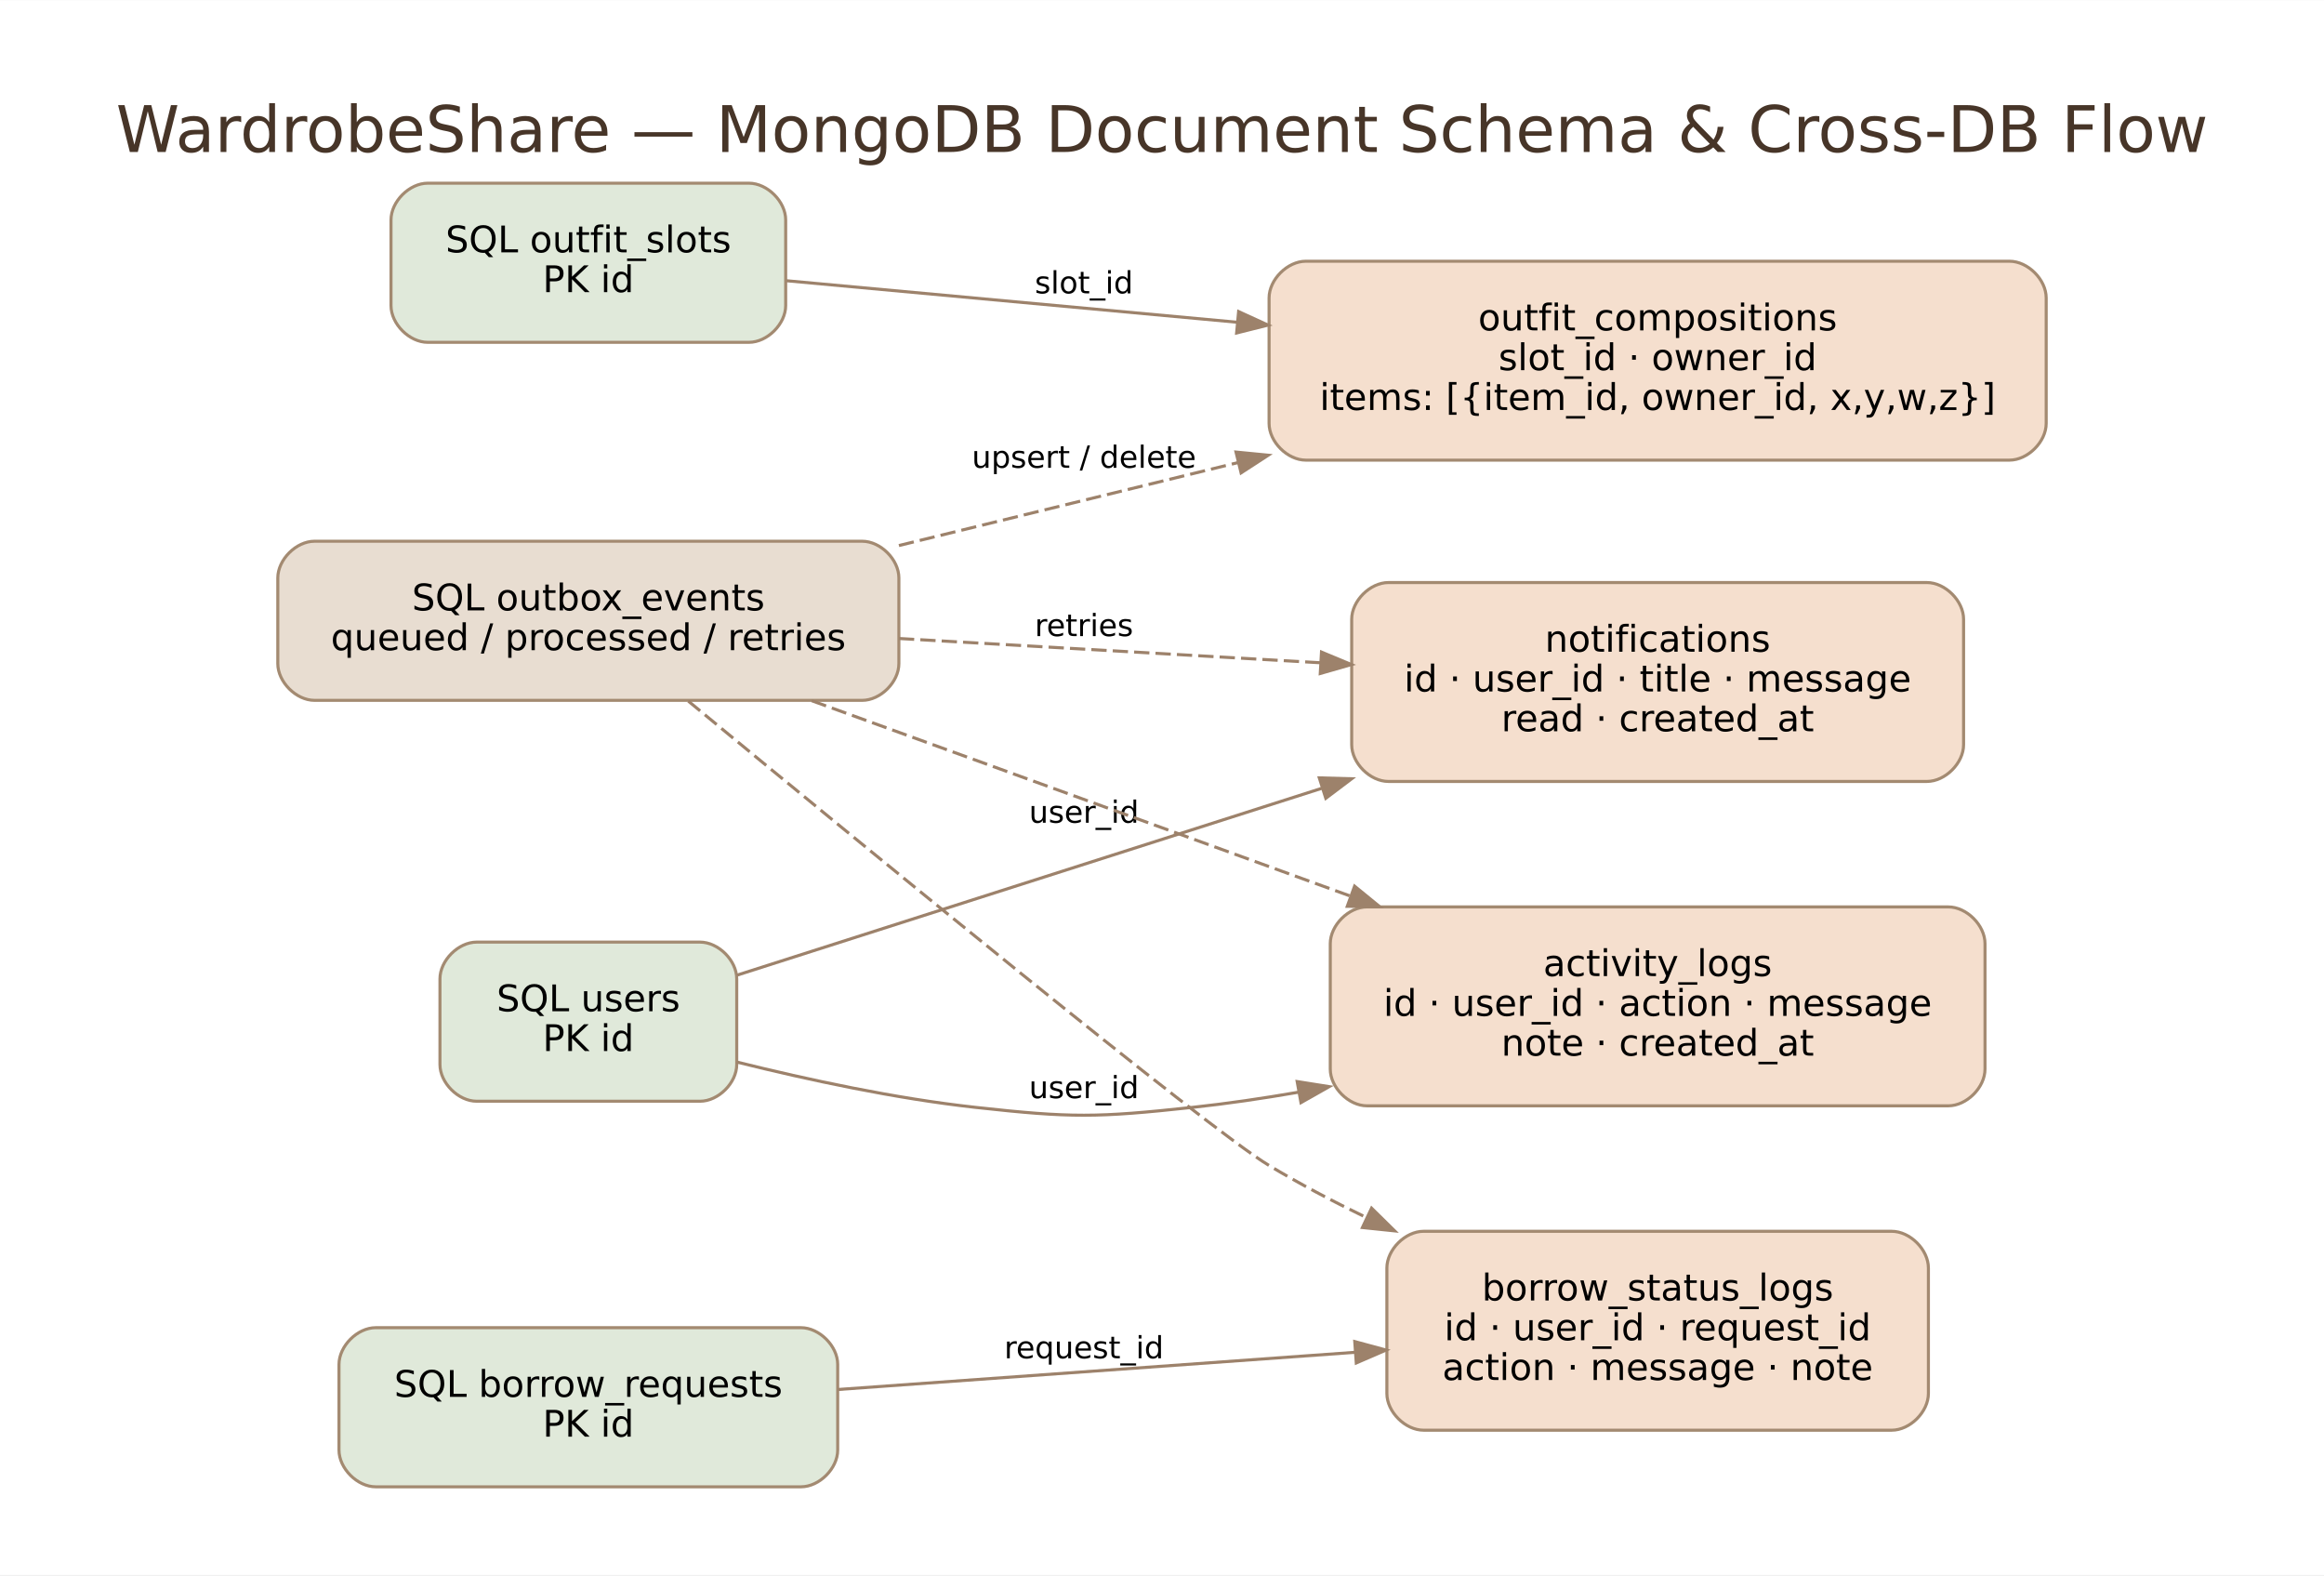
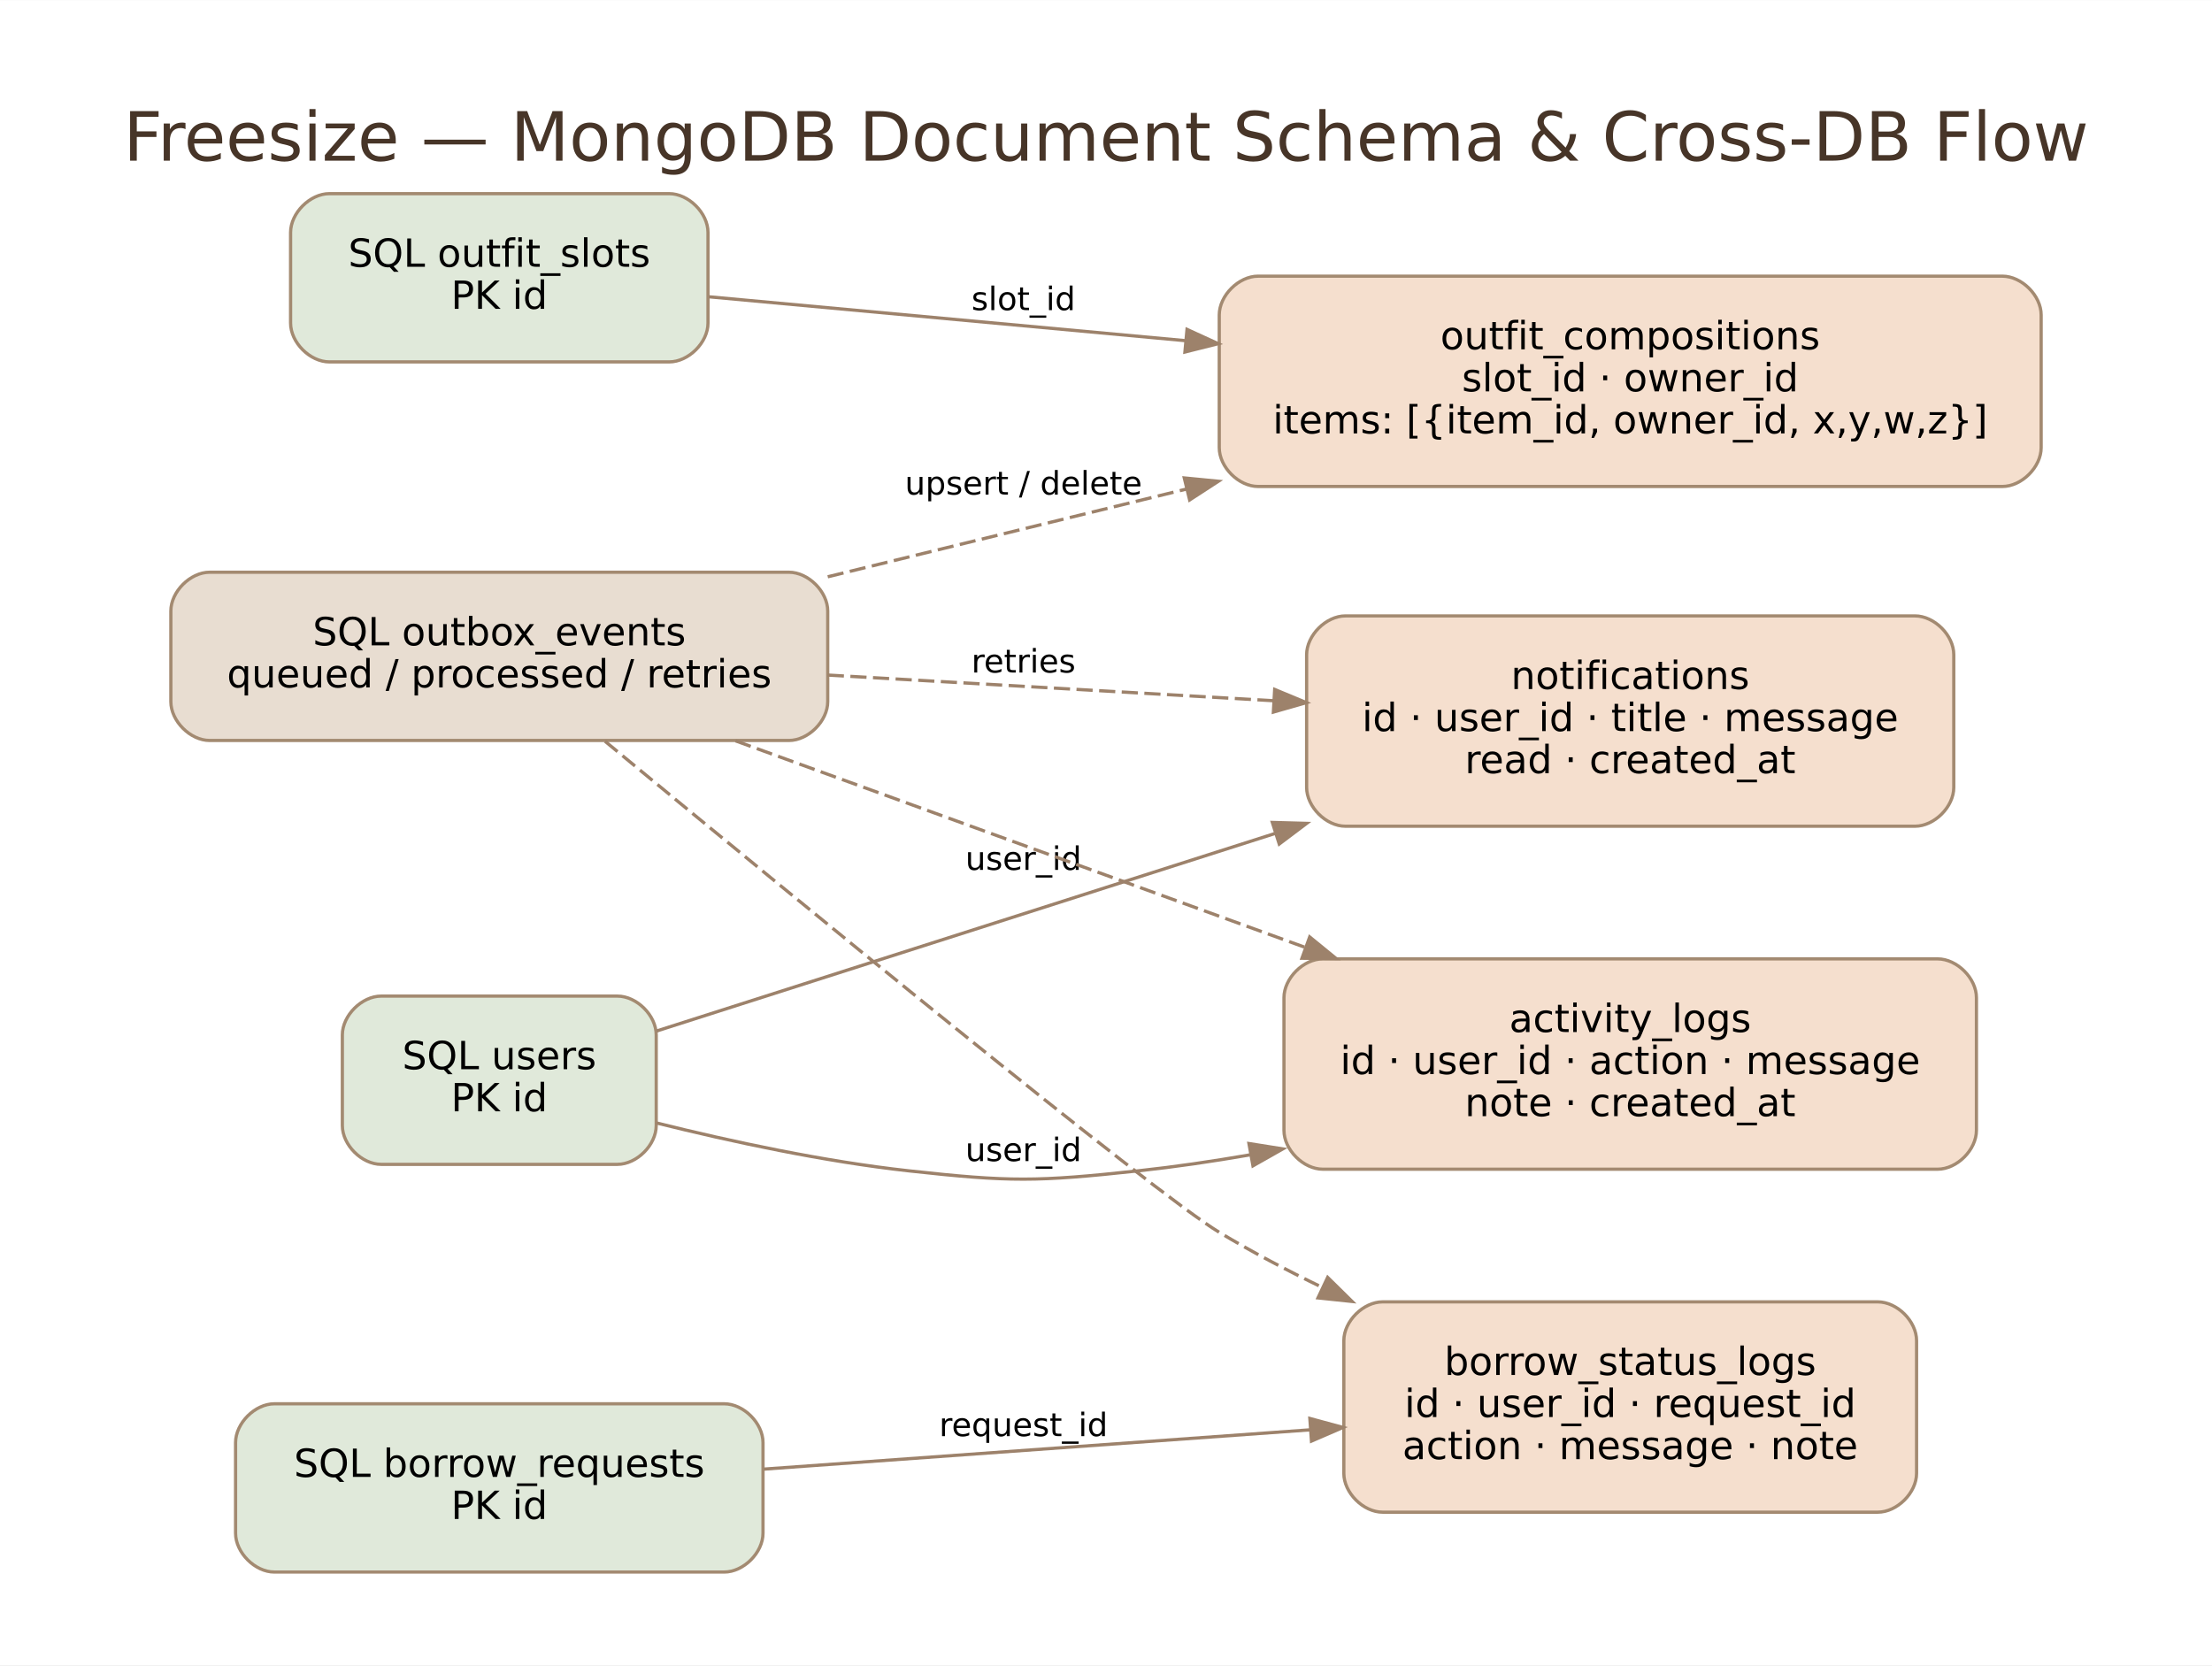
- <svg xmlns="http://www.w3.org/2000/svg" width="760pt" height="515pt" viewBox="0.00 0.00 759.60 514.60">
+ <svg xmlns="http://www.w3.org/2000/svg" width="684pt" height="515pt" viewBox="0.00 0.00 683.60 514.60">
  <g id="graph0" class="graph" transform="scale(1 1) rotate(0) translate(28.8 485.8)">
-     <polygon fill="white" stroke="transparent" points="-28.8,28.8 -28.8,-485.8 730.8,-485.8 730.8,28.8 -28.8,28.8" />
-     <text text-anchor="middle" x="351" y="-436.2" font-family="DejaVu Sans" font-size="21.00" fill="#473528">WardrobeShare — MongoDB Document Schema &amp; Cross-DB Flow</text>
+     <polygon fill="white" stroke="transparent" points="-28.8,28.8 -28.8,-485.8 654.8,-485.8 654.8,28.8 -28.8,28.8" />
+     <text text-anchor="middle" x="313" y="-436.2" font-family="DejaVu Sans" font-size="21.00" fill="#473528">Freesize — MongoDB Document Schema &amp; Cross-DB Flow</text>
    <g id="node1" class="node">
-       <path fill="#e0e9da" stroke="#a38a71" d="M216,-426C216,-426 111,-426 111,-426 105,-426 99,-420 99,-414 99,-414 99,-386 99,-386 99,-380 105,-374 111,-374 111,-374 216,-374 216,-374 222,-374 228,-380 228,-386 228,-386 228,-414 228,-414 228,-420 222,-426 216,-426" />
-       <text text-anchor="middle" x="163.5" y="-403.4" font-family="DejaVu Sans" font-size="12.00">SQL outfit_slots</text>
-       <text text-anchor="middle" x="163.5" y="-390.4" font-family="DejaVu Sans" font-size="12.00">PK id</text>
+       <path fill="#e0e9da" stroke="#a38a71" d="M178,-426C178,-426 73,-426 73,-426 67,-426 61,-420 61,-414 61,-414 61,-386 61,-386 61,-380 67,-374 73,-374 73,-374 178,-374 178,-374 184,-374 190,-380 190,-386 190,-386 190,-414 190,-414 190,-420 184,-426 178,-426" />
+       <text text-anchor="middle" x="125.5" y="-403.4" font-family="DejaVu Sans" font-size="12.00">SQL outfit_slots</text>
+       <text text-anchor="middle" x="125.5" y="-390.4" font-family="DejaVu Sans" font-size="12.00">PK id</text>
    </g>
    <g id="node5" class="node">
-       <path fill="#f5dfce" stroke="#a38a71" d="M628,-400.5C628,-400.5 398,-400.5 398,-400.5 392,-400.5 386,-394.5 386,-388.5 386,-388.5 386,-347.5 386,-347.5 386,-341.5 392,-335.5 398,-335.5 398,-335.5 628,-335.5 628,-335.5 634,-335.5 640,-341.5 640,-347.5 640,-347.5 640,-388.5 640,-388.5 640,-394.5 634,-400.5 628,-400.5" />
-       <text text-anchor="middle" x="513" y="-377.9" font-family="DejaVu Sans" font-size="12.00">outfit_compositions</text>
-       <text text-anchor="middle" x="513" y="-364.9" font-family="DejaVu Sans" font-size="12.00">slot_id · owner_id</text>
-       <text text-anchor="middle" x="513" y="-351.9" font-family="DejaVu Sans" font-size="12.00">items: [{item_id, owner_id, x,y,w,z}]</text>
+       <path fill="#f5dfce" stroke="#a38a71" d="M590,-400.5C590,-400.5 360,-400.5 360,-400.5 354,-400.5 348,-394.5 348,-388.5 348,-388.5 348,-347.5 348,-347.5 348,-341.5 354,-335.5 360,-335.5 360,-335.5 590,-335.5 590,-335.5 596,-335.5 602,-341.5 602,-347.5 602,-347.5 602,-388.5 602,-388.5 602,-394.5 596,-400.5 590,-400.5" />
+       <text text-anchor="middle" x="475" y="-377.9" font-family="DejaVu Sans" font-size="12.00">outfit_compositions</text>
+       <text text-anchor="middle" x="475" y="-364.9" font-family="DejaVu Sans" font-size="12.00">slot_id · owner_id</text>
+       <text text-anchor="middle" x="475" y="-351.9" font-family="DejaVu Sans" font-size="12.00">items: [{item_id, owner_id, x,y,w,z}]</text>
    </g>
    <g id="edge1" class="edge">
-       <path fill="none" stroke="#9d826b" d="M228.24,-394.13C269.48,-390.33 324.76,-385.24 375.58,-380.56" />
-       <polygon fill="#9d826b" stroke="#9d826b" points="376.04,-384.04 385.67,-379.63 375.39,-377.06 376.04,-384.04" />
-       <text text-anchor="middle" x="325.5" y="-390" font-family="DejaVu Sans" font-size="10.00">slot_id</text>
+       <path fill="none" stroke="#9d826b" d="M190.24,-394.13C231.48,-390.33 286.76,-385.24 337.58,-380.56" />
+       <polygon fill="#9d826b" stroke="#9d826b" points="338.04,-384.04 347.67,-379.63 337.39,-377.06 338.04,-384.04" />
+       <text text-anchor="middle" x="287.5" y="-390" font-family="DejaVu Sans" font-size="10.00">slot_id</text>
    </g>
    <g id="node2" class="node">
-       <path fill="#e0e9da" stroke="#a38a71" d="M200,-178C200,-178 127,-178 127,-178 121,-178 115,-172 115,-166 115,-166 115,-138 115,-138 115,-132 121,-126 127,-126 127,-126 200,-126 200,-126 206,-126 212,-132 212,-138 212,-138 212,-166 212,-166 212,-172 206,-178 200,-178" />
-       <text text-anchor="middle" x="163.5" y="-155.4" font-family="DejaVu Sans" font-size="12.00">SQL users</text>
-       <text text-anchor="middle" x="163.5" y="-142.4" font-family="DejaVu Sans" font-size="12.00">PK id</text>
+       <path fill="#e0e9da" stroke="#a38a71" d="M162,-178C162,-178 89,-178 89,-178 83,-178 77,-172 77,-166 77,-166 77,-138 77,-138 77,-132 83,-126 89,-126 89,-126 162,-126 162,-126 168,-126 174,-132 174,-138 174,-138 174,-166 174,-166 174,-172 168,-178 162,-178" />
+       <text text-anchor="middle" x="125.5" y="-155.4" font-family="DejaVu Sans" font-size="12.00">SQL users</text>
+       <text text-anchor="middle" x="125.5" y="-142.4" font-family="DejaVu Sans" font-size="12.00">PK id</text>
    </g>
    <g id="node6" class="node">
-       <path fill="#f5dfce" stroke="#a38a71" d="M601,-295.5C601,-295.5 425,-295.5 425,-295.5 419,-295.5 413,-289.5 413,-283.5 413,-283.5 413,-242.5 413,-242.5 413,-236.5 419,-230.5 425,-230.5 425,-230.5 601,-230.5 601,-230.5 607,-230.5 613,-236.5 613,-242.5 613,-242.5 613,-283.5 613,-283.5 613,-289.5 607,-295.5 601,-295.5" />
-       <text text-anchor="middle" x="513" y="-272.9" font-family="DejaVu Sans" font-size="12.00">notifications</text>
-       <text text-anchor="middle" x="513" y="-259.9" font-family="DejaVu Sans" font-size="12.00">id · user_id · title · message</text>
-       <text text-anchor="middle" x="513" y="-246.9" font-family="DejaVu Sans" font-size="12.00">read · created_at</text>
+       <path fill="#f5dfce" stroke="#a38a71" d="M563,-295.5C563,-295.5 387,-295.5 387,-295.5 381,-295.5 375,-289.5 375,-283.5 375,-283.5 375,-242.5 375,-242.5 375,-236.5 381,-230.5 387,-230.5 387,-230.5 563,-230.5 563,-230.5 569,-230.5 575,-236.5 575,-242.5 575,-242.5 575,-283.5 575,-283.5 575,-289.5 569,-295.5 563,-295.5" />
+       <text text-anchor="middle" x="475" y="-272.9" font-family="DejaVu Sans" font-size="12.00">notifications</text>
+       <text text-anchor="middle" x="475" y="-259.9" font-family="DejaVu Sans" font-size="12.00">id · user_id · title · message</text>
+       <text text-anchor="middle" x="475" y="-246.9" font-family="DejaVu Sans" font-size="12.00">read · created_at</text>
    </g>
    <g id="edge2" class="edge">
-       <path fill="none" stroke="#9d826b" d="M212.09,-167.2C261.06,-182.85 339.05,-207.76 403.23,-228.26" />
-       <polygon fill="#9d826b" stroke="#9d826b" points="402.41,-231.67 413,-231.38 404.54,-225 402.41,-231.67" />
-       <text text-anchor="middle" x="325.5" y="-217" font-family="DejaVu Sans" font-size="10.00">user_id</text>
+       <path fill="none" stroke="#9d826b" d="M174.09,-167.2C223.06,-182.85 301.05,-207.76 365.23,-228.26" />
+       <polygon fill="#9d826b" stroke="#9d826b" points="364.41,-231.67 375,-231.38 366.54,-225 364.41,-231.67" />
+       <text text-anchor="middle" x="287.5" y="-217" font-family="DejaVu Sans" font-size="10.00">user_id</text>
    </g>
    <g id="node7" class="node">
-       <path fill="#f5dfce" stroke="#a38a71" d="M608,-189.5C608,-189.5 418,-189.5 418,-189.5 412,-189.5 406,-183.5 406,-177.5 406,-177.5 406,-136.5 406,-136.5 406,-130.5 412,-124.5 418,-124.5 418,-124.5 608,-124.5 608,-124.5 614,-124.5 620,-130.5 620,-136.5 620,-136.5 620,-177.5 620,-177.5 620,-183.5 614,-189.5 608,-189.5" />
-       <text text-anchor="middle" x="513" y="-166.9" font-family="DejaVu Sans" font-size="12.00">activity_logs</text>
-       <text text-anchor="middle" x="513" y="-153.9" font-family="DejaVu Sans" font-size="12.00">id · user_id · action · message</text>
-       <text text-anchor="middle" x="513" y="-140.9" font-family="DejaVu Sans" font-size="12.00">note · created_at</text>
+       <path fill="#f5dfce" stroke="#a38a71" d="M570,-189.5C570,-189.5 380,-189.5 380,-189.5 374,-189.5 368,-183.5 368,-177.5 368,-177.5 368,-136.5 368,-136.5 368,-130.5 374,-124.5 380,-124.5 380,-124.5 570,-124.5 570,-124.5 576,-124.5 582,-130.5 582,-136.5 582,-136.5 582,-177.5 582,-177.5 582,-183.5 576,-189.5 570,-189.5" />
+       <text text-anchor="middle" x="475" y="-166.9" font-family="DejaVu Sans" font-size="12.00">activity_logs</text>
+       <text text-anchor="middle" x="475" y="-153.9" font-family="DejaVu Sans" font-size="12.00">id · user_id · action · message</text>
+       <text text-anchor="middle" x="475" y="-140.9" font-family="DejaVu Sans" font-size="12.00">note · created_at</text>
    </g>
    <g id="edge3" class="edge">
-       <path fill="none" stroke="#9d826b" d="M212.06,-138.8C235.35,-133.01 263.93,-126.87 290,-124 321.37,-120.54 329.63,-120.61 361,-124 372.25,-125.21 383.88,-126.92 395.48,-128.93" />
-       <polygon fill="#9d826b" stroke="#9d826b" points="395.18,-132.43 405.64,-130.77 396.42,-125.55 395.18,-132.43" />
-       <text text-anchor="middle" x="325.5" y="-127" font-family="DejaVu Sans" font-size="10.00">user_id</text>
+       <path fill="none" stroke="#9d826b" d="M174.06,-138.8C197.35,-133.01 225.93,-126.87 252,-124 283.37,-120.54 291.63,-120.61 323,-124 334.25,-125.21 345.88,-126.92 357.48,-128.93" />
+       <polygon fill="#9d826b" stroke="#9d826b" points="357.18,-132.43 367.64,-130.77 358.42,-125.55 357.18,-132.43" />
+       <text text-anchor="middle" x="287.5" y="-127" font-family="DejaVu Sans" font-size="10.00">user_id</text>
    </g>
    <g id="node3" class="node">
-       <path fill="#e0e9da" stroke="#a38a71" d="M233,-52C233,-52 94,-52 94,-52 88,-52 82,-46 82,-40 82,-40 82,-12 82,-12 82,-6 88,0 94,0 94,0 233,0 233,0 239,0 245,-6 245,-12 245,-12 245,-40 245,-40 245,-46 239,-52 233,-52" />
-       <text text-anchor="middle" x="163.5" y="-29.4" font-family="DejaVu Sans" font-size="12.00">SQL borrow_requests</text>
-       <text text-anchor="middle" x="163.5" y="-16.4" font-family="DejaVu Sans" font-size="12.00">PK id</text>
+       <path fill="#e0e9da" stroke="#a38a71" d="M195,-52C195,-52 56,-52 56,-52 50,-52 44,-46 44,-40 44,-40 44,-12 44,-12 44,-6 50,0 56,0 56,0 195,0 195,0 201,0 207,-6 207,-12 207,-12 207,-40 207,-40 207,-46 201,-52 195,-52" />
+       <text text-anchor="middle" x="125.5" y="-29.4" font-family="DejaVu Sans" font-size="12.00">SQL borrow_requests</text>
+       <text text-anchor="middle" x="125.5" y="-16.4" font-family="DejaVu Sans" font-size="12.00">PK id</text>
    </g>
    <g id="node8" class="node">
-       <path fill="#f5dfce" stroke="#a38a71" d="M589.5,-83.5C589.5,-83.5 436.5,-83.5 436.5,-83.5 430.5,-83.5 424.5,-77.5 424.5,-71.5 424.5,-71.5 424.5,-30.5 424.5,-30.5 424.5,-24.5 430.5,-18.5 436.5,-18.5 436.5,-18.5 589.5,-18.5 589.5,-18.5 595.5,-18.5 601.5,-24.5 601.5,-30.5 601.5,-30.5 601.5,-71.5 601.5,-71.5 601.5,-77.5 595.5,-83.5 589.5,-83.5" />
-       <text text-anchor="middle" x="513" y="-60.9" font-family="DejaVu Sans" font-size="12.00">borrow_status_logs</text>
-       <text text-anchor="middle" x="513" y="-47.9" font-family="DejaVu Sans" font-size="12.00">id · user_id · request_id</text>
-       <text text-anchor="middle" x="513" y="-34.9" font-family="DejaVu Sans" font-size="12.00">action · message · note</text>
+       <path fill="#f5dfce" stroke="#a38a71" d="M551.5,-83.5C551.5,-83.5 398.5,-83.5 398.5,-83.5 392.5,-83.5 386.5,-77.5 386.5,-71.5 386.5,-71.5 386.5,-30.5 386.5,-30.5 386.5,-24.5 392.5,-18.5 398.5,-18.5 398.5,-18.5 551.5,-18.5 551.5,-18.5 557.5,-18.5 563.5,-24.5 563.5,-30.5 563.5,-30.5 563.5,-71.5 563.5,-71.5 563.5,-77.5 557.5,-83.5 551.5,-83.5" />
+       <text text-anchor="middle" x="475" y="-60.9" font-family="DejaVu Sans" font-size="12.00">borrow_status_logs</text>
+       <text text-anchor="middle" x="475" y="-47.9" font-family="DejaVu Sans" font-size="12.00">id · user_id · request_id</text>
+       <text text-anchor="middle" x="475" y="-34.9" font-family="DejaVu Sans" font-size="12.00">action · message · note</text>
    </g>
    <g id="edge4" class="edge">
-       <path fill="none" stroke="#9d826b" d="M245.1,-31.8C295.48,-35.42 360.71,-40.12 414.07,-43.95" />
-       <polygon fill="#9d826b" stroke="#9d826b" points="414,-47.46 424.23,-44.69 414.5,-40.48 414,-47.46" />
-       <text text-anchor="middle" x="325.5" y="-42" font-family="DejaVu Sans" font-size="10.00">request_id</text>
+       <path fill="none" stroke="#9d826b" d="M207.1,-31.8C257.48,-35.42 322.71,-40.12 376.07,-43.95" />
+       <polygon fill="#9d826b" stroke="#9d826b" points="376,-47.46 386.23,-44.69 376.5,-40.48 376,-47.46" />
+       <text text-anchor="middle" x="287.5" y="-42" font-family="DejaVu Sans" font-size="10.00">request_id</text>
    </g>
    <g id="node4" class="node">
-       <path fill="#e8ddd1" stroke="#a38a71" d="M253,-309C253,-309 74,-309 74,-309 68,-309 62,-303 62,-297 62,-297 62,-269 62,-269 62,-263 68,-257 74,-257 74,-257 253,-257 253,-257 259,-257 265,-263 265,-269 265,-269 265,-297 265,-297 265,-303 259,-309 253,-309" />
-       <text text-anchor="middle" x="163.5" y="-286.4" font-family="DejaVu Sans" font-size="12.00">SQL outbox_events</text>
-       <text text-anchor="middle" x="163.5" y="-273.4" font-family="DejaVu Sans" font-size="12.00">queued / processed / retries</text>
+       <path fill="#e8ddd1" stroke="#a38a71" d="M215,-309C215,-309 36,-309 36,-309 30,-309 24,-303 24,-297 24,-297 24,-269 24,-269 24,-263 30,-257 36,-257 36,-257 215,-257 215,-257 221,-257 227,-263 227,-269 227,-269 227,-297 227,-297 227,-303 221,-309 215,-309" />
+       <text text-anchor="middle" x="125.5" y="-286.4" font-family="DejaVu Sans" font-size="12.00">SQL outbox_events</text>
+       <text text-anchor="middle" x="125.5" y="-273.4" font-family="DejaVu Sans" font-size="12.00">queued / processed / retries</text>
    </g>
    <g id="edge5" class="edge">
-       <path fill="none" stroke="#9d826b" stroke-dasharray="5,2" d="M265.01,-307.59C299.6,-316.05 338.94,-325.67 375.89,-334.71" />
-       <polygon fill="#9d826b" stroke="#9d826b" points="375.19,-338.14 385.73,-337.11 376.85,-331.34 375.19,-338.14" />
-       <text text-anchor="middle" x="325.5" y="-333" font-family="DejaVu Sans" font-size="10.00">upsert / delete</text>
+       <path fill="none" stroke="#9d826b" stroke-dasharray="5,2" d="M227.01,-307.59C261.6,-316.05 300.94,-325.67 337.89,-334.71" />
+       <polygon fill="#9d826b" stroke="#9d826b" points="337.19,-338.14 347.73,-337.11 338.85,-331.34 337.19,-338.14" />
+       <text text-anchor="middle" x="287.5" y="-333" font-family="DejaVu Sans" font-size="10.00">upsert / delete</text>
    </g>
    <g id="edge6" class="edge">
-       <path fill="none" stroke="#9d826b" stroke-dasharray="5,2" d="M265.01,-277.22C308.15,-274.73 358.67,-271.82 402.74,-269.29" />
-       <polygon fill="#9d826b" stroke="#9d826b" points="403.13,-272.77 412.91,-268.7 402.73,-265.78 403.13,-272.77" />
-       <text text-anchor="middle" x="325.5" y="-278" font-family="DejaVu Sans" font-size="10.00">retries</text>
+       <path fill="none" stroke="#9d826b" stroke-dasharray="5,2" d="M227.01,-277.22C270.15,-274.73 320.67,-271.82 364.74,-269.29" />
+       <polygon fill="#9d826b" stroke="#9d826b" points="365.13,-272.77 374.91,-268.7 364.73,-265.78 365.13,-272.77" />
+       <text text-anchor="middle" x="287.5" y="-278" font-family="DejaVu Sans" font-size="10.00">retries</text>
    </g>
    <g id="edge7" class="edge">
-       <path fill="none" stroke="#9d826b" stroke-dasharray="5,2" d="M236.5,-256.89C287.43,-238.43 356.37,-213.43 412.54,-193.06" />
-       <polygon fill="#9d826b" stroke="#9d826b" points="413.95,-196.28 422.15,-189.58 411.56,-189.7 413.95,-196.28" />
+       <path fill="none" stroke="#9d826b" stroke-dasharray="5,2" d="M198.5,-256.89C249.43,-238.43 318.37,-213.43 374.54,-193.06" />
+       <polygon fill="#9d826b" stroke="#9d826b" points="375.95,-196.28 384.15,-189.58 373.56,-189.7 375.95,-196.28" />
    </g>
    <g id="edge8" class="edge">
-       <path fill="none" stroke="#9d826b" stroke-dasharray="5,2" d="M196.18,-256.75C252.45,-210.24 365.81,-117.13 386,-105 396.04,-98.97 406.88,-93.26 417.84,-87.97" />
-       <polygon fill="#9d826b" stroke="#9d826b" points="419.5,-91.06 427.05,-83.63 416.51,-84.73 419.5,-91.06" />
+       <path fill="none" stroke="#9d826b" stroke-dasharray="5,2" d="M158.18,-256.75C214.45,-210.24 327.81,-117.13 348,-105 358.04,-98.97 368.88,-93.26 379.84,-87.97" />
+       <polygon fill="#9d826b" stroke="#9d826b" points="381.5,-91.06 389.05,-83.63 378.51,-84.73 381.5,-91.06" />
    </g>
  </g>
</svg>
